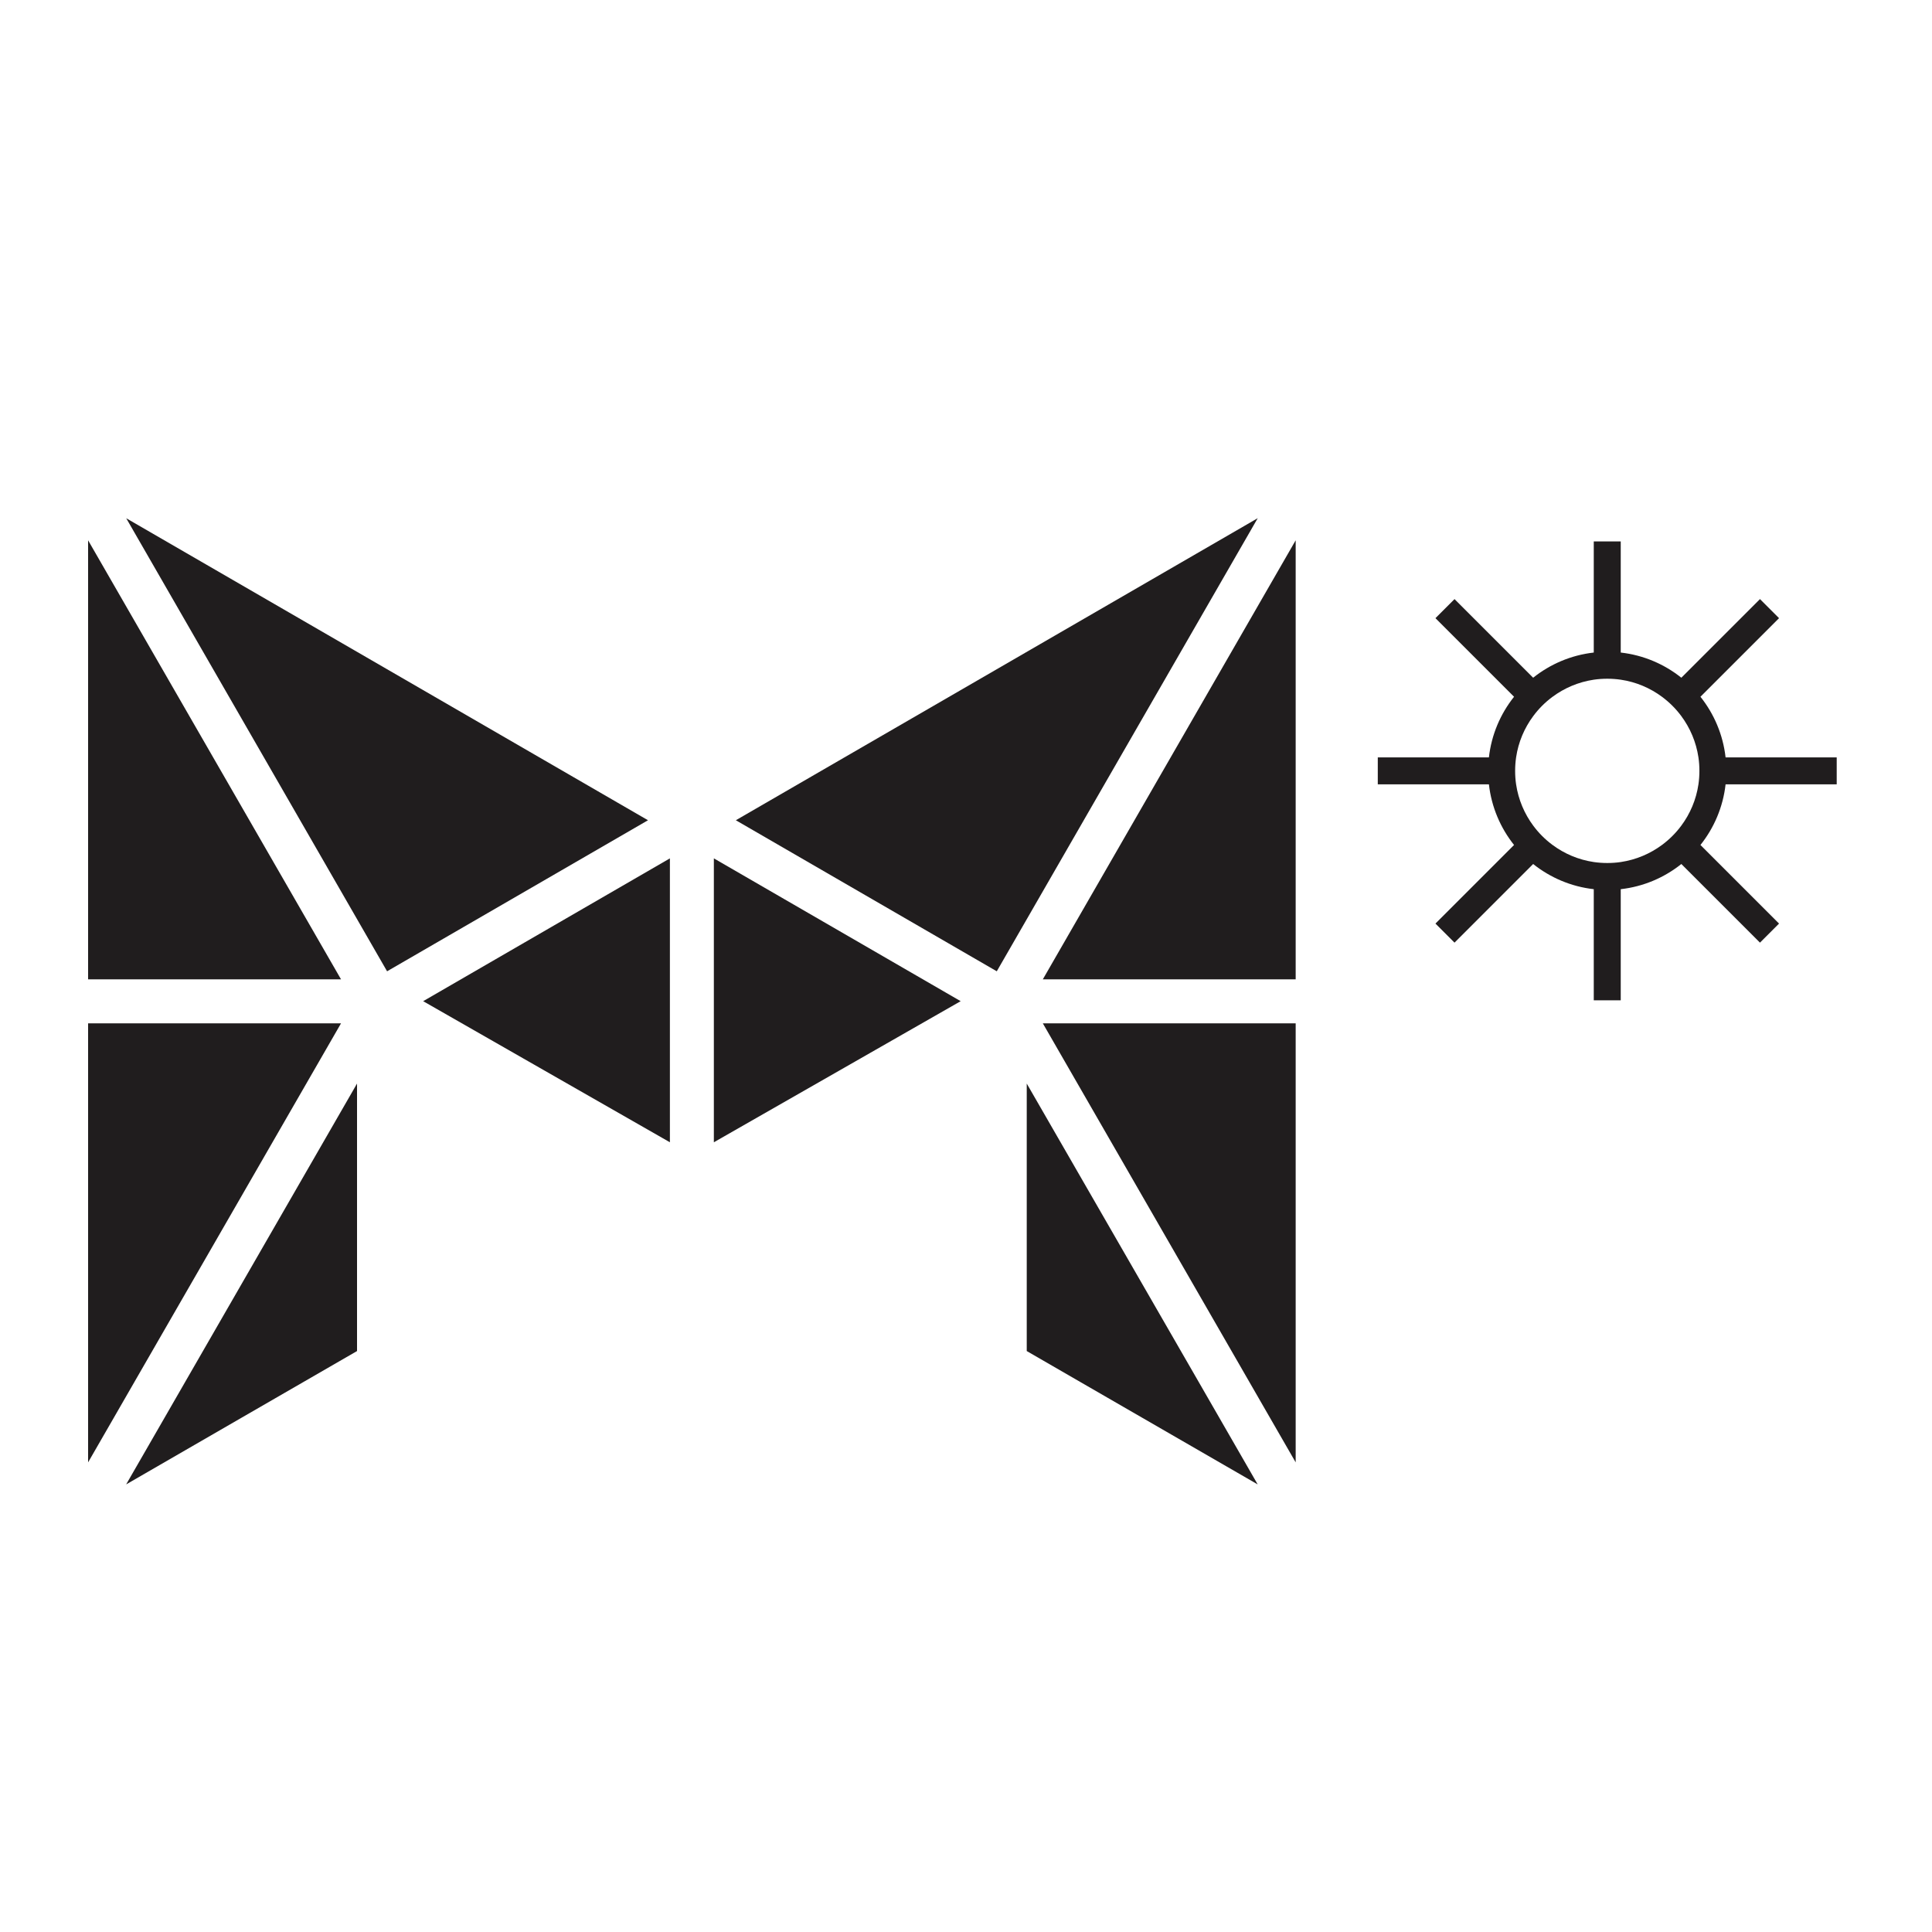
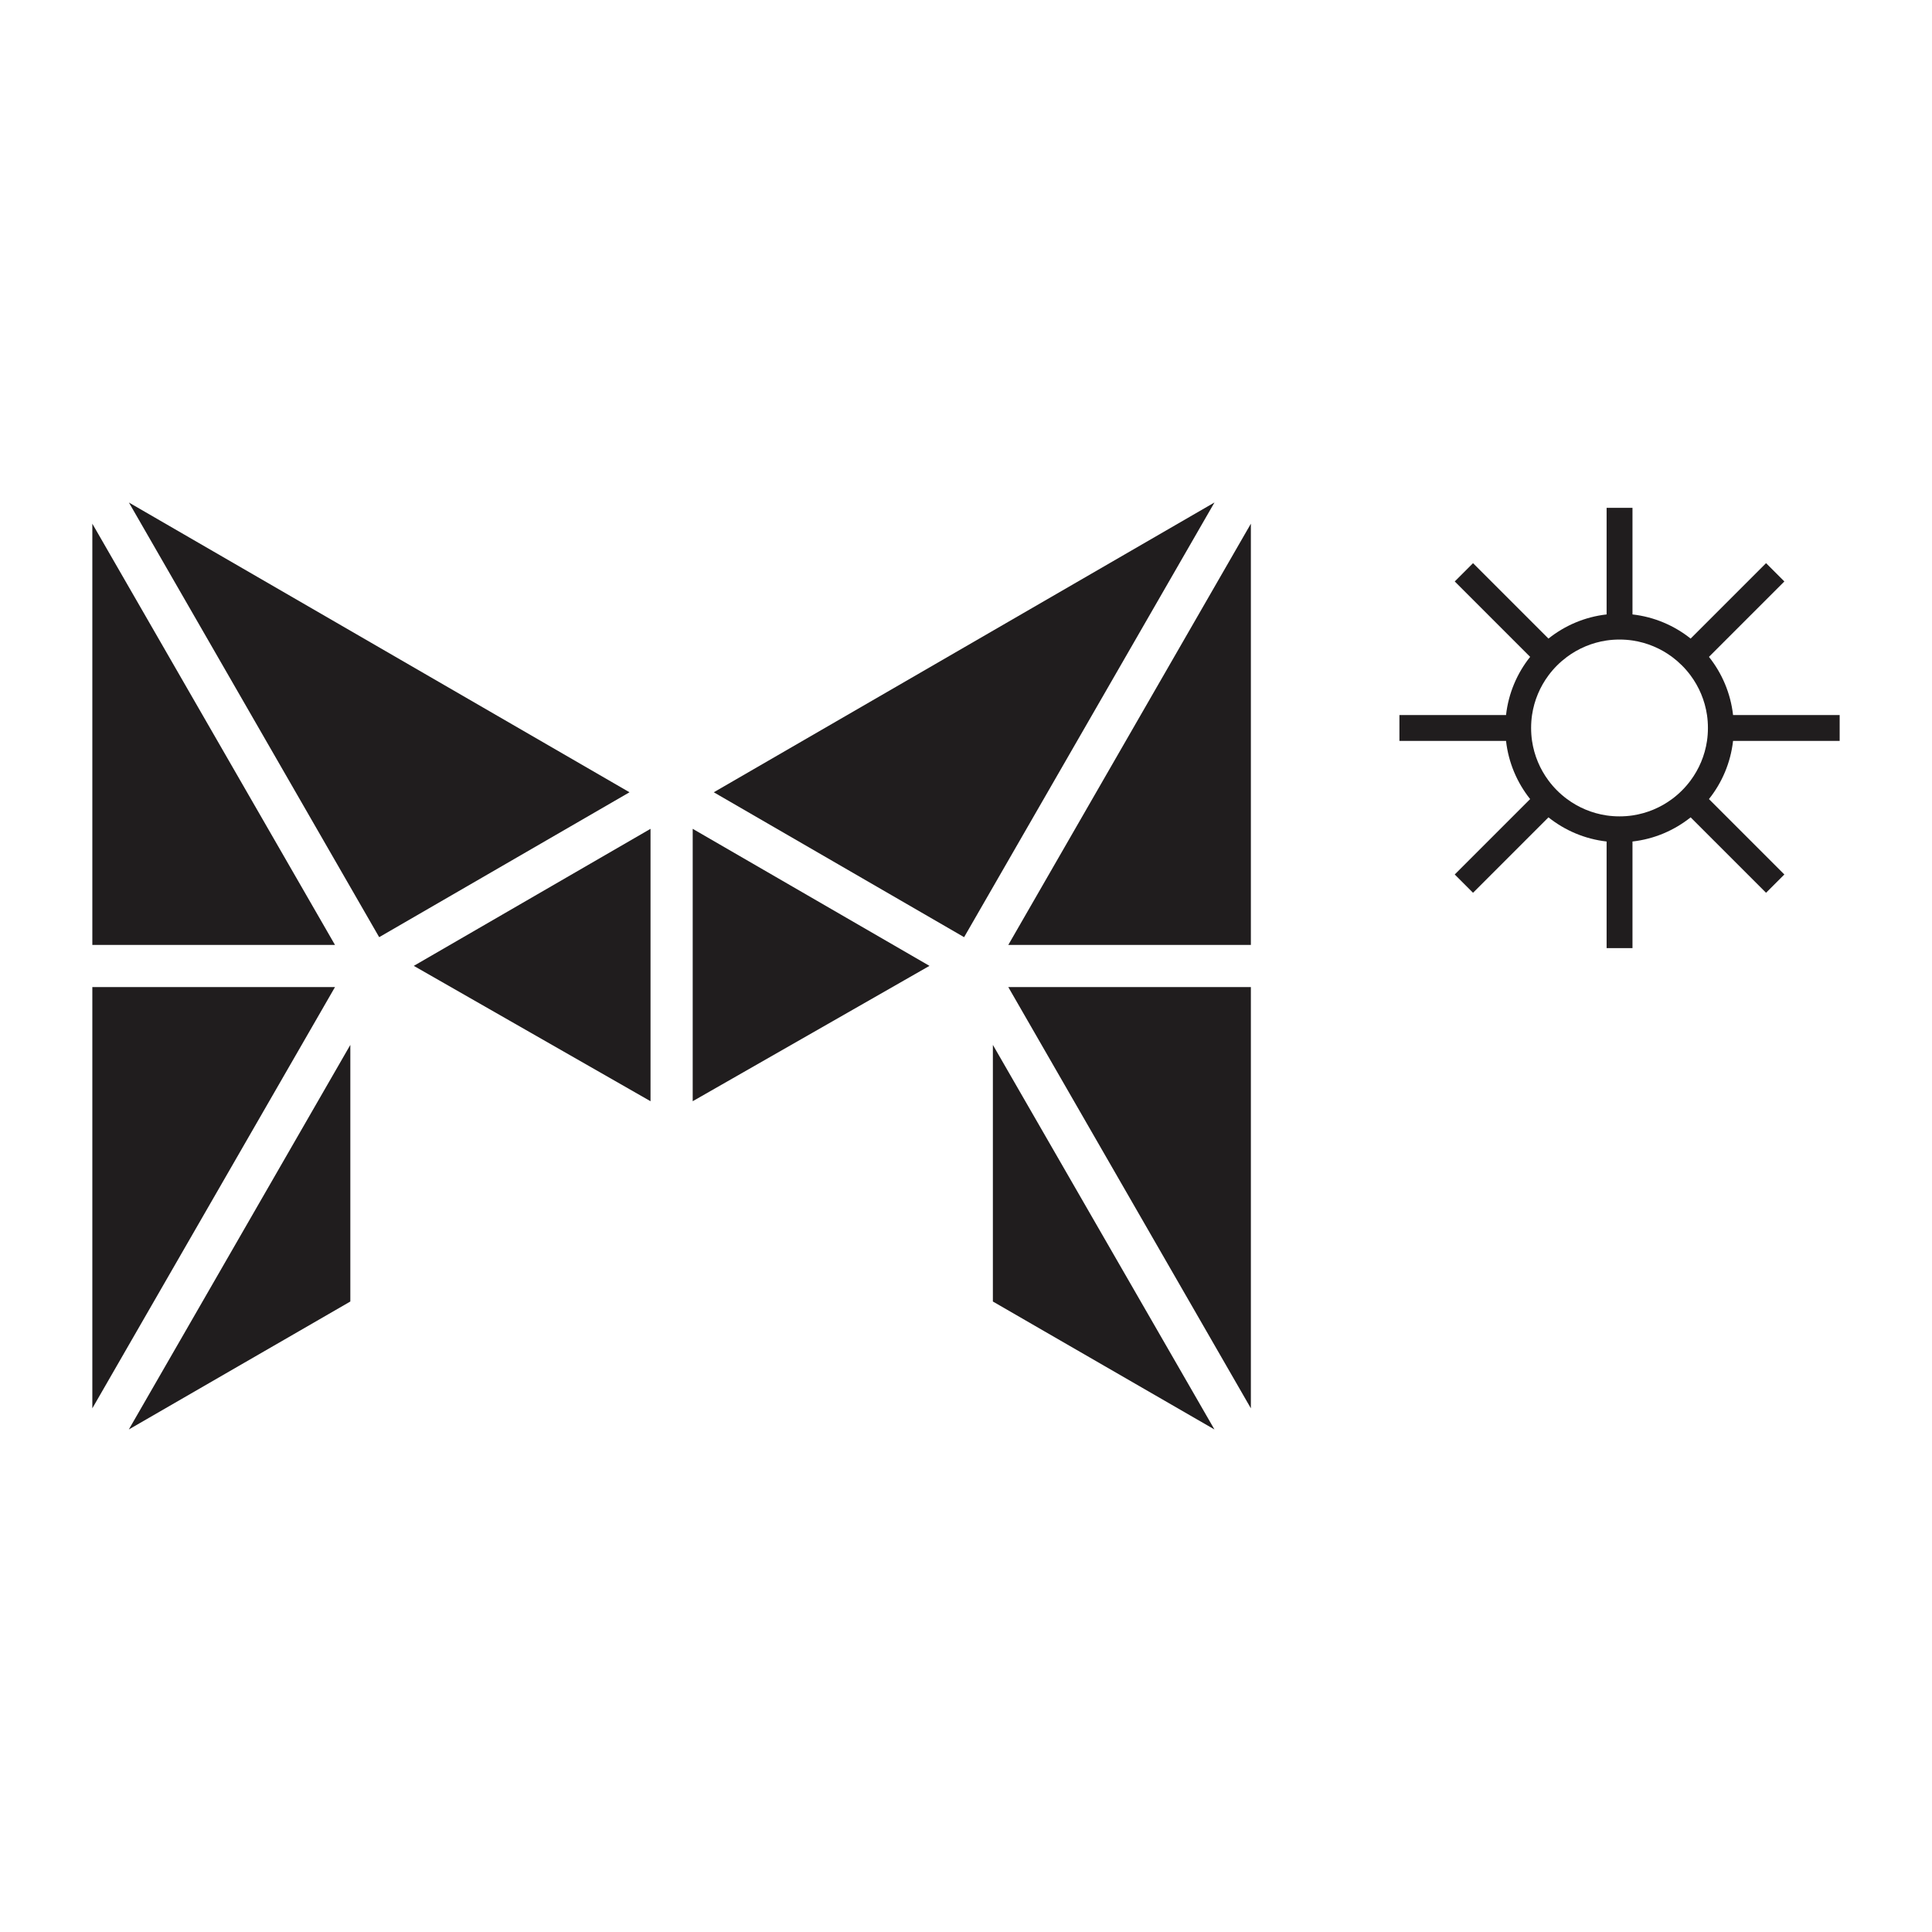
<svg xmlns="http://www.w3.org/2000/svg" id="Layer_1" data-name="Layer 1" viewBox="0 0 1000 1000">
  <defs>
    <style>
      .cls-1 {
        fill: #201d1e;
      }

      .cls-2 {
        fill: #fff;
      }
    </style>
  </defs>
  <rect class="cls-2" width="1000" height="1000" />
-   <polygon class="cls-1" points="531.44 699.3 559 715.22 591.3 733.87 650.98 768.33 631.14 733.87 620.4 715.22 531.44 560.85 531.44 699.3" />
-   <polygon class="cls-1" points="657.36 733.87 670.64 756.92 670.64 529.67 539.76 529.67 646.62 715.22 657.36 733.87" />
-   <polygon class="cls-1" points="670.64 506.91 670.64 279.66 539.76 506.91 670.64 506.91" />
-   <polygon class="cls-1" points="650.98 268.24 650.94 268.24 380.87 424.56 515.93 502.74 650.98 268.24" />
-   <polygon class="cls-1" points="369.49 444.29 369.49 591.24 497.24 518.21 369.49 444.29" />
-   <polygon class="cls-1" points="335.4 424.56 65.33 268.24 200.35 502.74 335.4 424.56" />
-   <polygon class="cls-1" points="45.6 279.66 45.6 506.91 176.52 506.91 45.6 279.66" />
-   <polygon class="cls-1" points="346.74 591.24 346.74 444.29 219.03 518.21 346.74 591.24" />
-   <polygon class="cls-1" points="85.14 733.87 65.29 768.33 124.93 733.87 157.23 715.22 184.8 699.3 184.8 560.85 95.88 715.22 85.14 733.87" />
-   <polygon class="cls-1" points="69.62 715.22 176.52 529.67 45.6 529.67 45.6 756.92 58.88 733.87 69.62 715.22" />
-   <path class="cls-1" d="M950.68,405.98v-13.96h-57.52c-1.33-11.78-5.99-22.57-13.01-31.38l40.68-40.68-9.87-9.87-40.7,40.7h0c-8.82-7.04-19.6-11.7-31.37-13.03v-57.52h-13.96v57.52c-11.77,1.33-22.55,5.99-31.37,13.03l-40.7-40.7-9.87,9.87,40.68,40.68c-7.02,8.81-11.69,19.6-13.01,31.38h-57.52v13.96h57.52c1.33,11.78,5.99,22.57,13.01,31.38h0l-40.68,40.68,9.87,9.87,40.7-40.7h0c8.82,7.04,19.6,11.7,31.37,13.03v57.52h13.96v-57.52c11.77-1.33,22.55-5.99,31.37-13.03l40.7,40.7,9.87-9.87-40.68-40.68c7.02-8.81,11.69-19.6,13.01-31.38h57.52ZM870.2,427.41c-2.79,3.76-6.13,7.09-9.87,9.87-6.17,4.59-13.49,7.73-21.43,8.91-2.28.34-4.61.5-6.98.5s-4.7-.17-6.98-.5c-7.94-1.17-15.26-4.31-21.43-8.91-3.76-2.79-7.08-6.11-9.87-9.87-4.59-6.17-7.73-13.49-8.91-21.43-.34-2.28-.5-4.61-.5-6.98s.17-4.7.5-6.98c1.17-7.94,4.31-15.26,8.91-21.43,2.79-3.76,6.11-7.08,9.87-9.87,6.17-4.59,13.49-7.73,21.43-8.91,2.28-.34,4.61-.5,6.98-.5s4.7.17,6.98.5c7.94,1.17,15.26,4.31,21.43,8.91,3.74,2.79,7.08,6.11,9.87,9.87,4.59,6.17,7.73,13.49,8.91,21.43.34,2.28.5,4.61.5,6.98s-.17,4.7-.5,6.98c-1.17,7.94-4.31,15.26-8.91,21.43Z" />
+   <g>
+     <polygon class="cls-1" points="513.91 673.66 540.35 688.94 571.34 706.83 628.6 739.89 609.56 706.83 599.25 688.94 513.91 540.83 513.91 673.66" />
+     <polygon class="cls-1" points="634.71 706.83 647.45 728.95 647.45 510.91 521.89 510.91 624.41 688.94 634.71 706.83" />
+     <polygon class="cls-1" points="647.45 489.09 647.45 271.06 521.89 489.09 647.45 489.09" />
+     <polygon class="cls-1" points="628.6 260.11 628.56 260.11 369.45 410.08 499.02 485.08 628.6 260.11" />
+     <polygon class="cls-1" points="358.54 429 358.54 569.99 481.09 499.93 358.54 429" />
+     <polygon class="cls-1" points="325.83 410.08 66.72 260.11 196.26 485.08 325.83 410.08" />
+     <polygon class="cls-1" points="47.79 271.06 47.79 489.09 173.39 489.09 47.79 271.06" />
+     <polygon class="cls-1" points="336.71 569.99 336.71 429 214.18 499.93 336.71 569.99" />
+     <polygon class="cls-1" points="85.72 706.83 66.68 739.89 123.9 706.83 154.89 688.94 181.33 673.66 181.33 540.83 96.03 688.94 85.72 706.83" />
+     <polygon class="cls-1" points="70.83 688.94 173.39 510.91 47.79 510.91 47.79 728.95 60.53 706.83 70.83 688.94" />
+     <path class="cls-1" d="M952.21,383.49v-13.39h-55.18c-1.27-11.3-5.75-21.66-12.48-30.11l39.03-39.03-9.47-9.47-39.04,39.04h0c-8.47-6.75-18.81-11.22-30.1-12.5v-55.18h-13.39v55.18c-11.29,1.27-21.63,5.75-30.1,12.5l-39.04-39.04-9.47,9.47,39.03,39.03c-6.74,8.45-11.21,18.81-12.48,30.11h-55.18v13.39h55.18c1.27,11.3,5.75,21.66,12.48,30.11h0l-39.03,39.03,9.47,9.47,39.04-39.04h0c8.47,6.75,18.81,11.22,30.1,12.5v55.18h13.39v-55.18c11.29-1.27,21.63-5.75,30.1-12.5l39.04,39.04,9.47-9.47-39.03-39.03c6.74-8.45,11.21-18.81,12.48-30.11h55.18ZM874.99,404.05c-2.68,3.6-5.88,6.8-9.47,9.47-5.92,4.41-12.94,7.42-20.56,8.55-2.18.32-4.42.48-6.7.48s-4.51-.16-6.7-.48c-7.62-1.13-14.64-4.14-20.56-8.55-3.6-2.68-6.79-5.87-9.47-9.47-4.41-5.92-7.42-12.94-8.55-20.56-.32-2.18-.48-4.42-.48-6.7s.16-4.51.48-6.7c1.13-7.62,4.14-14.64,8.55-20.56,2.68-3.6,5.87-6.79,9.47-9.47,5.92-4.41,12.94-7.42,20.56-8.55,2.18-.32,4.42-.48,6.7-.48s4.51.16,6.7.48c7.62,1.13,14.64,4.14,20.56,8.55,3.59,2.68,6.79,5.87,9.47,9.47,4.41,5.92,7.42,12.94,8.55,20.56.32,2.18.48,4.42.48,6.7s-.16,4.51-.48,6.7c-1.13,7.62-4.14,14.64-8.55,20.56Z" />
+   </g>
</svg>
